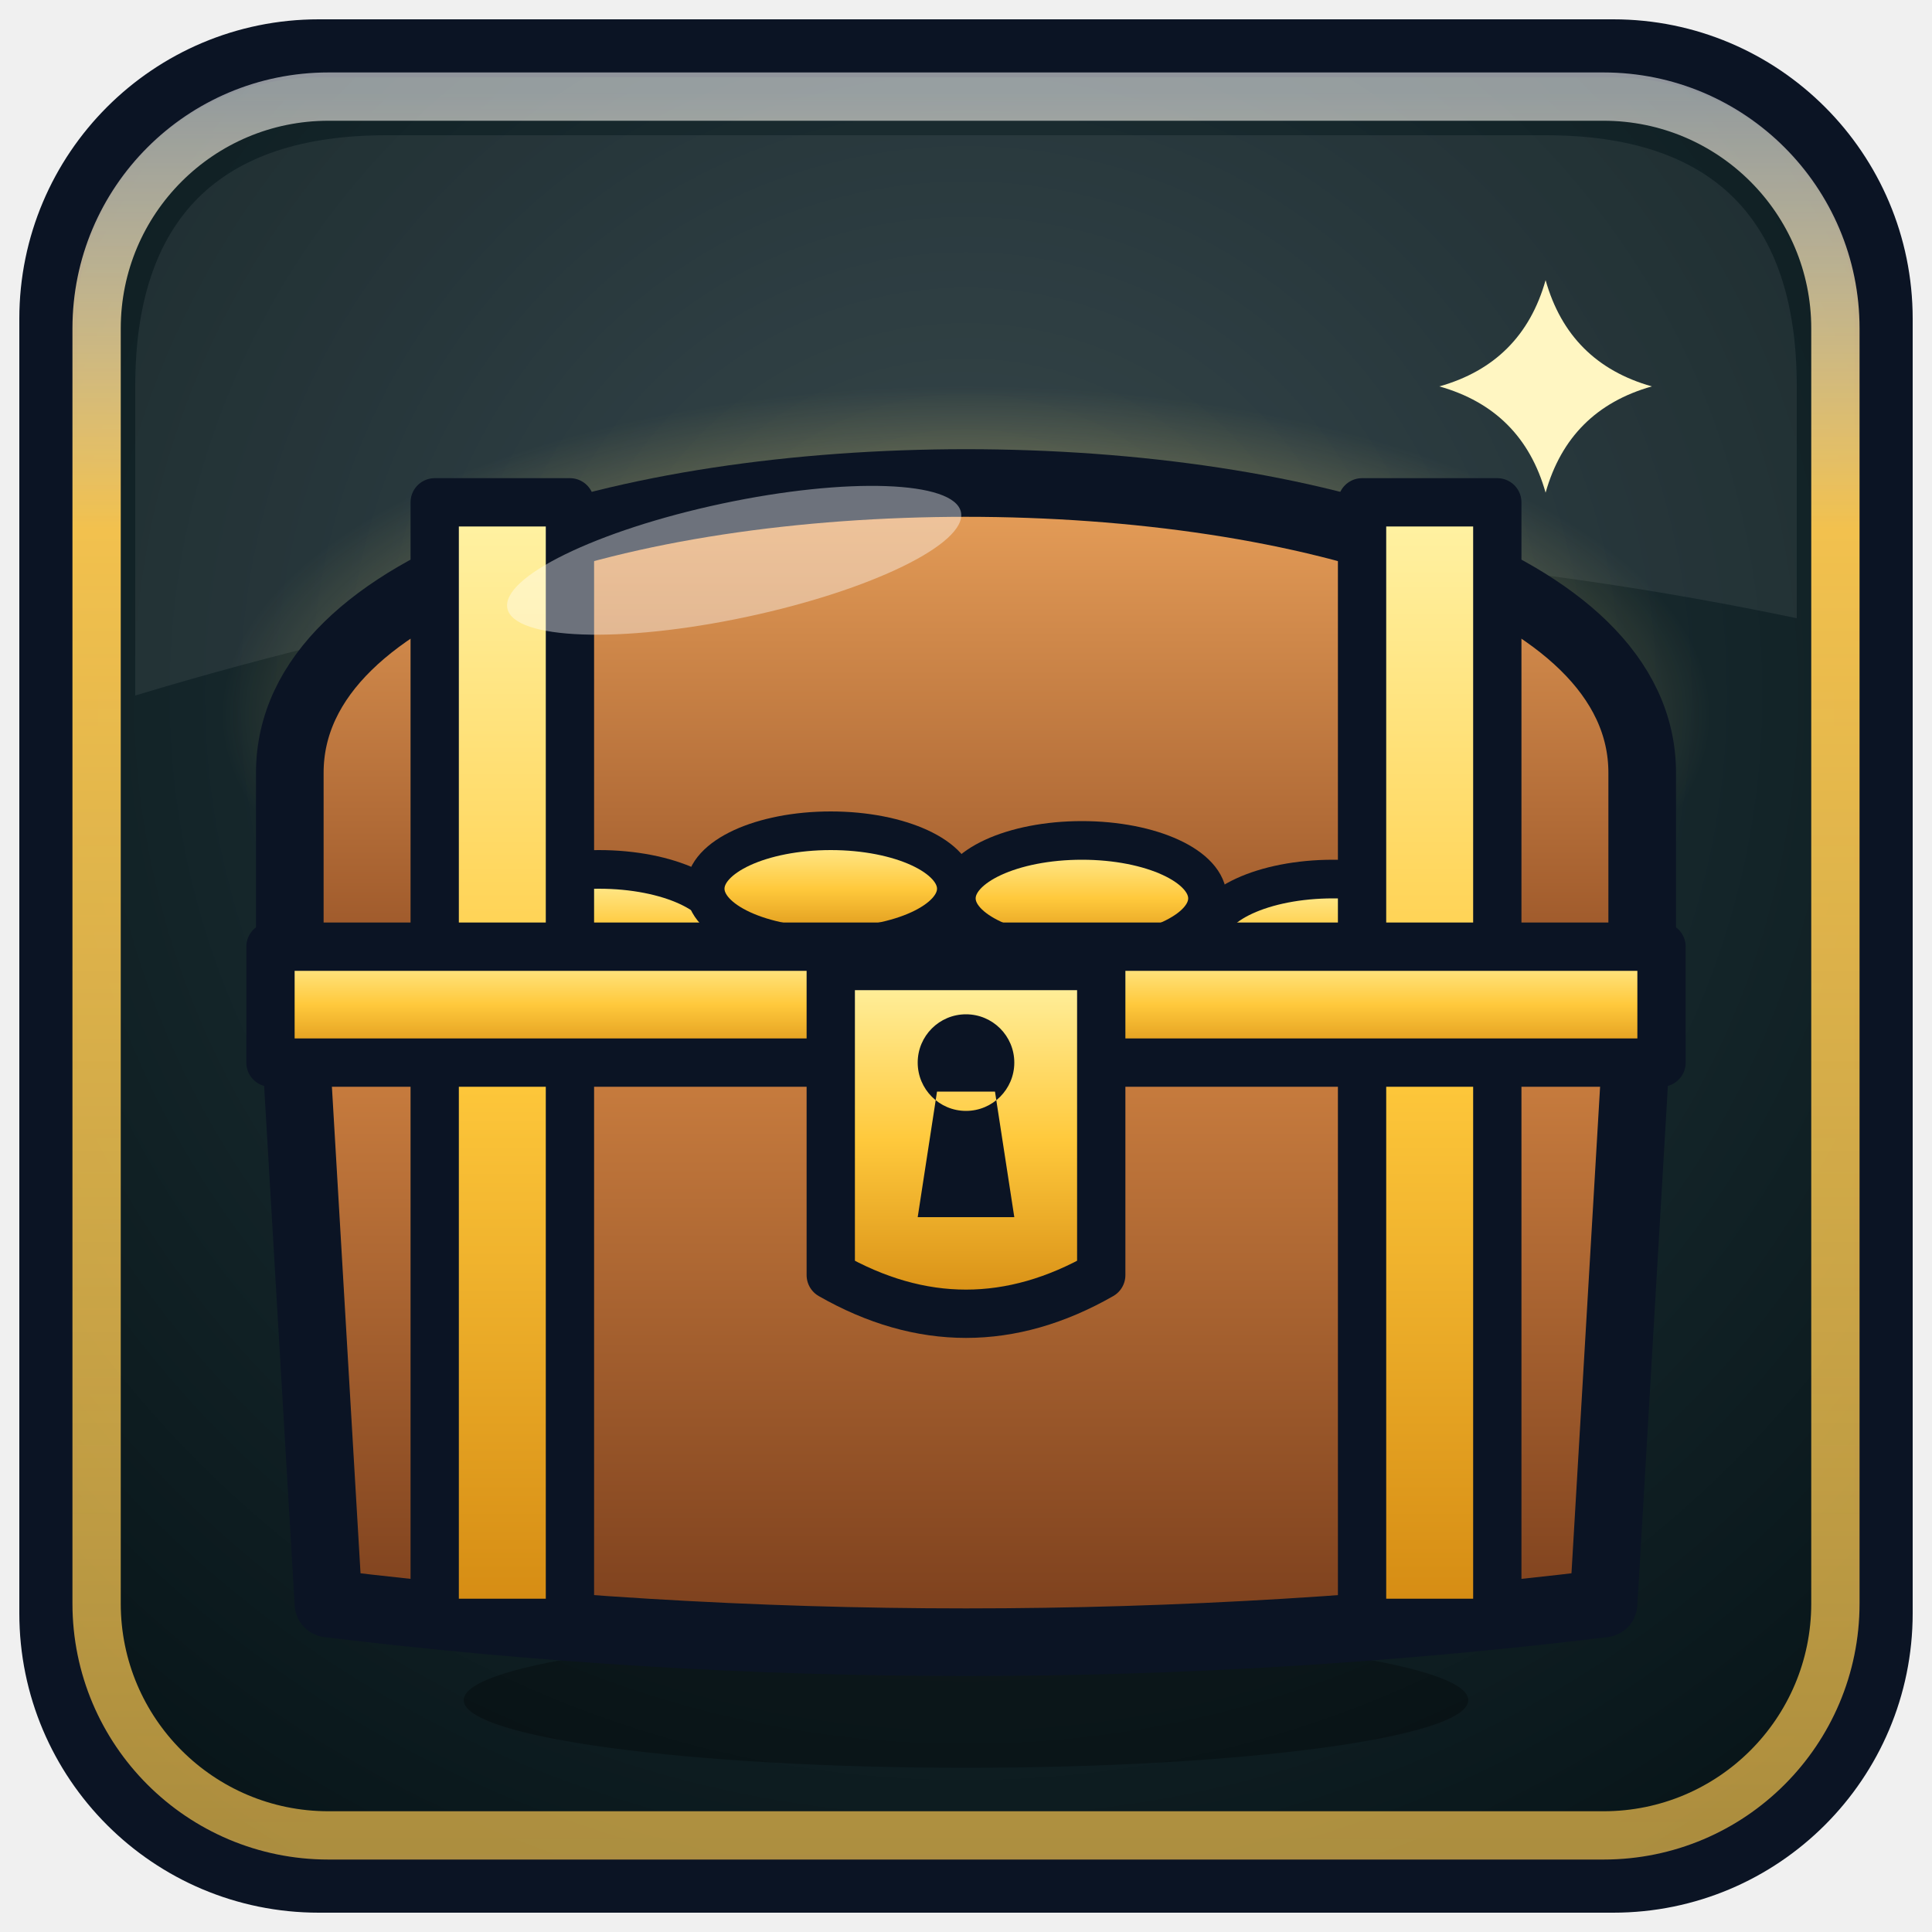
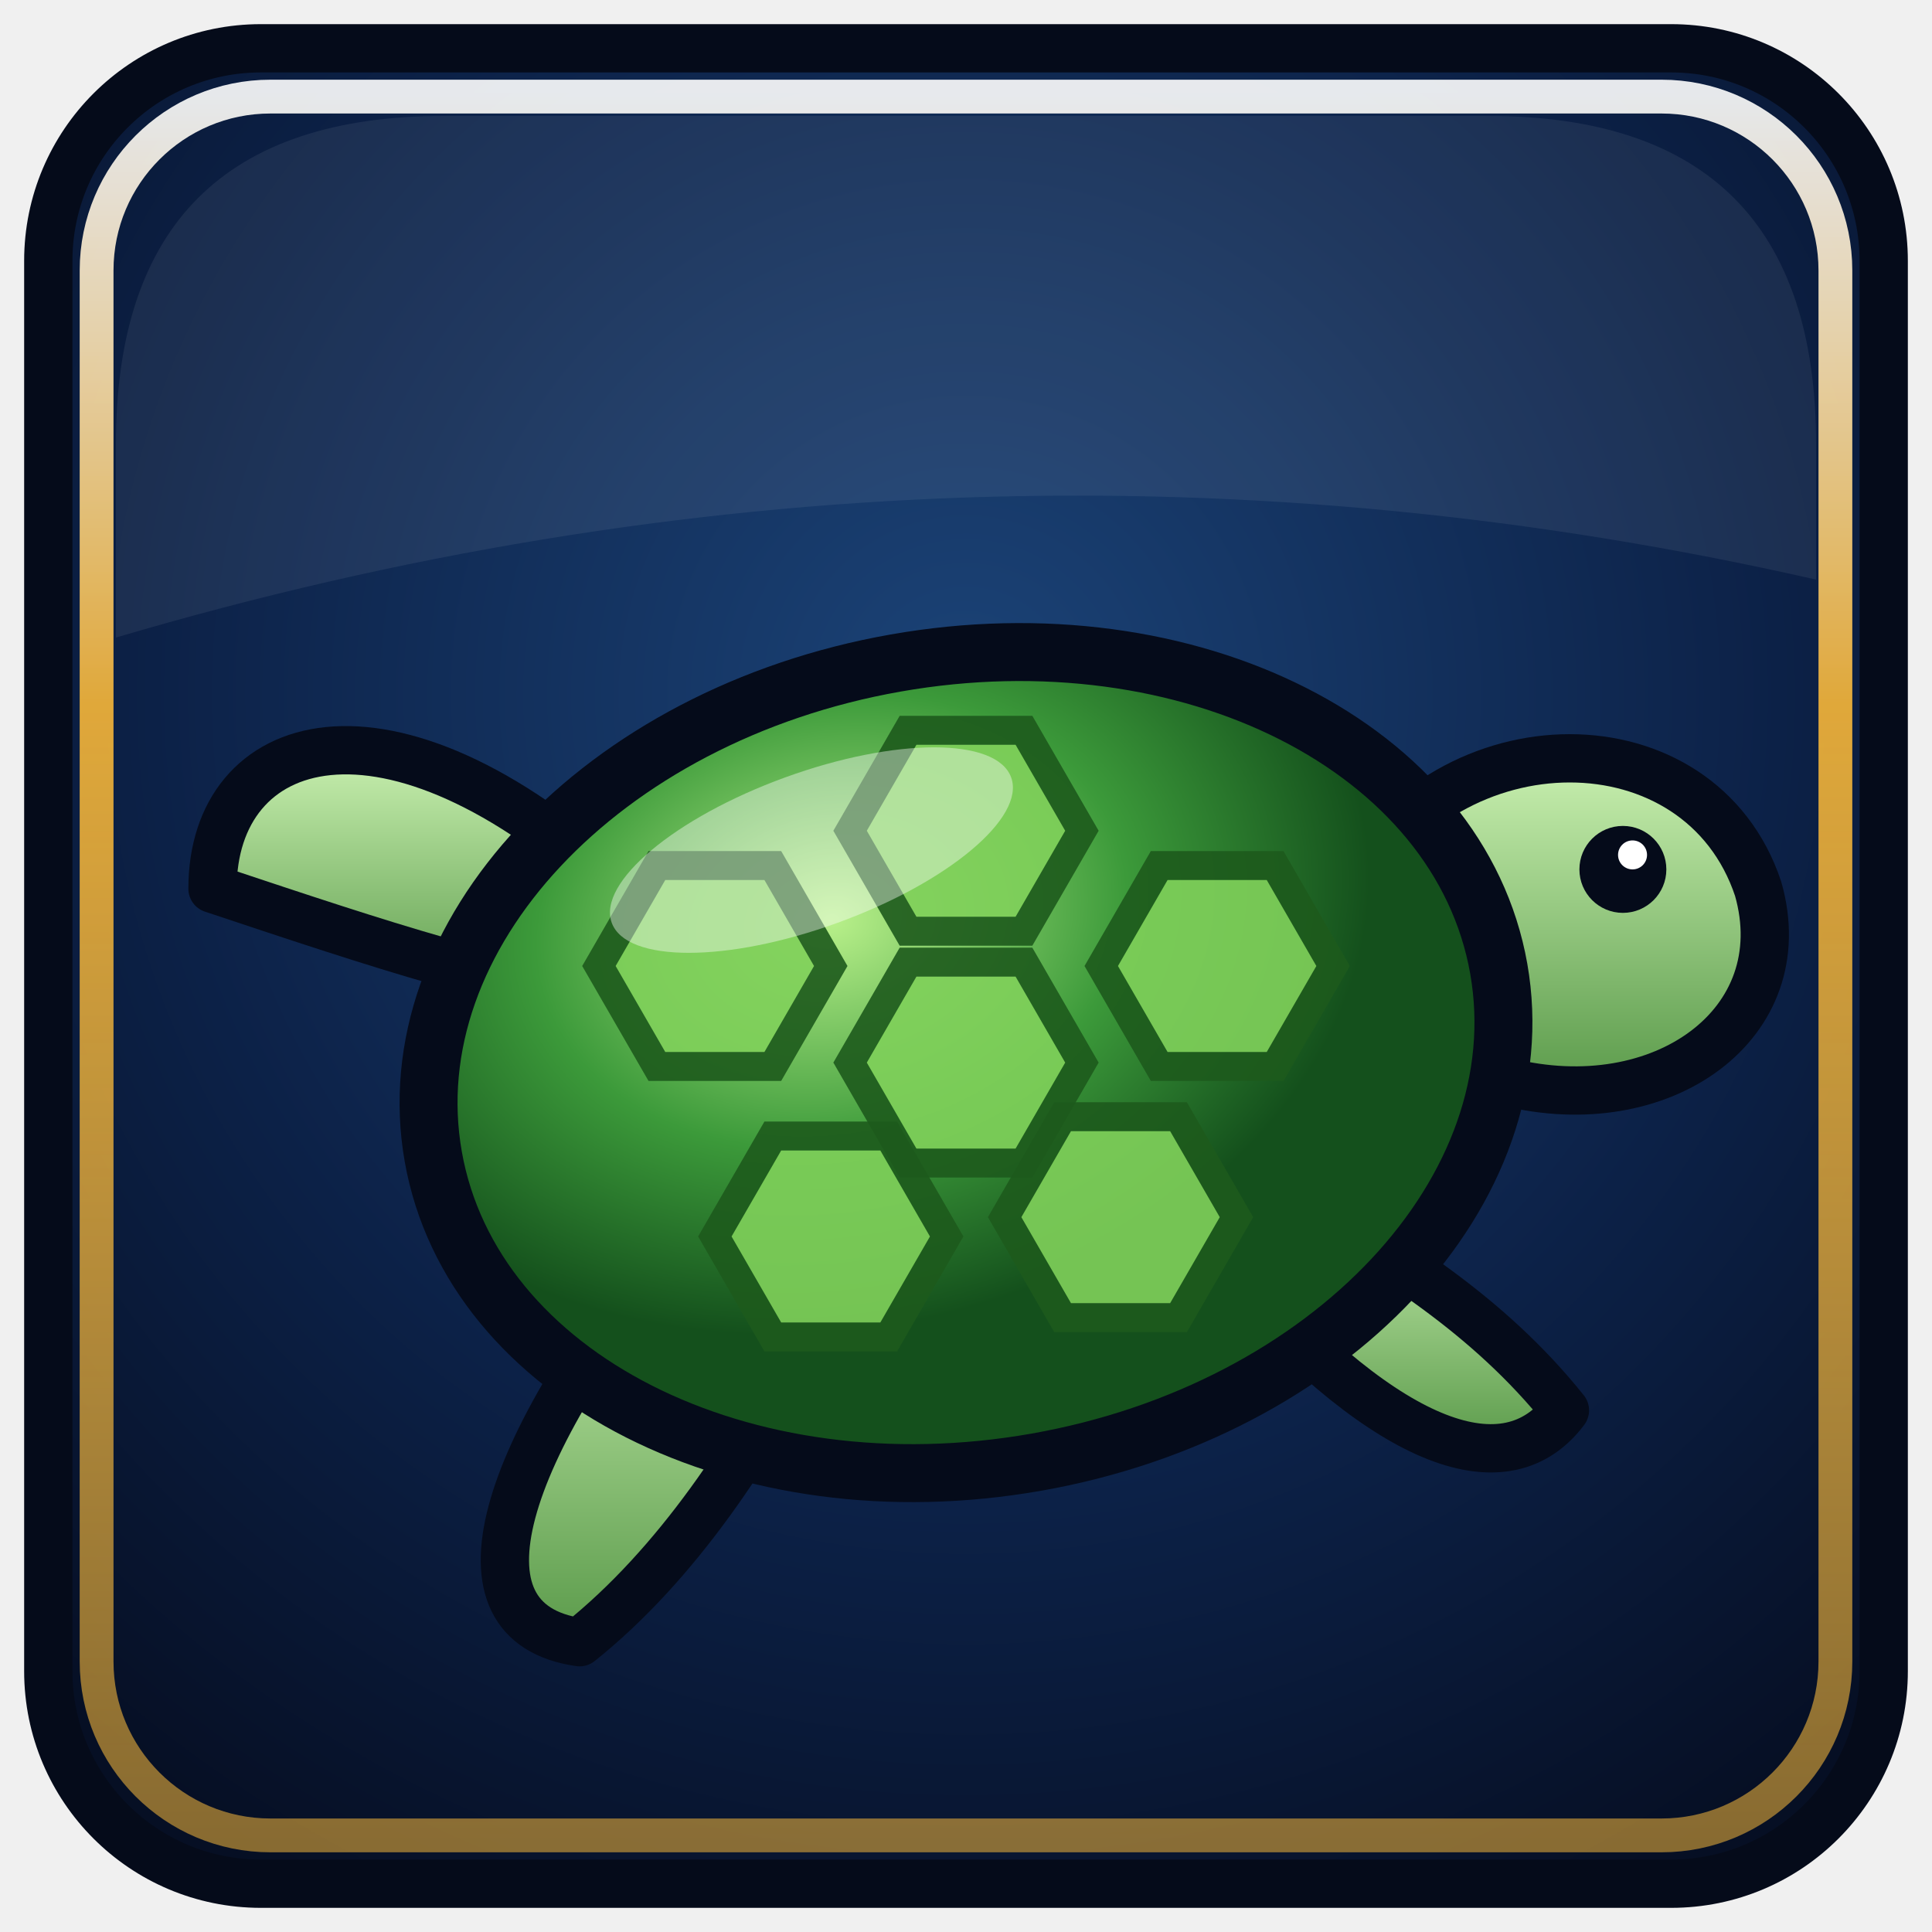
<svg xmlns="http://www.w3.org/2000/svg" width="340" height="340" viewBox="0 0 200 200">
  <defs>
-     <radialGradient id="tile" cx="0.5" cy="0.35" r="0.75">
-       <stop offset="0" stop-color="#2a3b40" />
-       <stop offset="0.6" stop-color="#132428" />
-       <stop offset="1" stop-color="#081519" />
+     <radialGradient id="navy" cx="0.5" cy="0.35" r="0.75">
+       <stop offset="0" stop-color="#1b4377" />
+       <stop offset="0.6" stop-color="#0c2147" />
+       <stop offset="1" stop-color="#060f24" />
    </radialGradient>
+     <linearGradient id="gold" x1="0" y1="0" x2="0" y2="1">
+       <stop offset="0" stop-color="#fff4c2" />
+       <stop offset="0.35" stop-color="#f2c14e" />
+       <stop offset="0.6" stop-color="#a8701c" />
+       <stop offset="0.8" stop-color="#f0b847" />
+       <stop offset="1" stop-color="#6b420c" />
+     </linearGradient>
    <linearGradient id="rim" x1="0" y1="0" x2="0" y2="1">
-       <stop offset="0" stop-color="#ffffff" stop-opacity="0.55" />
-       <stop offset="0.25" stop-color="#f2c14e" />
-       <stop offset="1" stop-color="#f2c14e" stop-opacity="0.7" />
+       <stop offset="0" stop-color="#ffffff" stop-opacity="0.9" />
+       <stop offset="0.35" stop-color="#e0a83a" />
+       <stop offset="1" stop-color="#e0a83a" stop-opacity="0.6" />
    </linearGradient>
-     <linearGradient id="wood" x1="0" y1="0" x2="0" y2="1">
-       <stop offset="0" stop-color="#d98a46" />
-       <stop offset="1" stop-color="#7a3e1c" />
+     <filter id="glow" x="-40%" y="-40%" width="180%" height="180%">
+       <feGaussianBlur stdDeviation="5" />
+     </filter>
+     <filter id="softGlow" x="-50%" y="-50%" width="200%" height="200%">
+       <feGaussianBlur stdDeviation="10" />
+     </filter>
+   </defs>
+   <rect x="5" y="5" width="190" height="190" rx="22" fill="url(#navy)" stroke="#050b1a" stroke-width="5" />
+   <path d="M12 46 Q12 12 46 12 L154 12 Q188 12 188 46 L188 60 Q100 40 12 66 Z" fill="#ffffff" opacity="0.07" />
+   <rect x="10" y="10" width="180" height="180" rx="18" fill="none" stroke="url(#rim)" stroke-width="3.5" />
+   <defs>
+     <radialGradient id="shell" cx="0.4" cy="0.3" r="0.5">
+       <stop offset="0" stop-color="#b8f08a" />
+       <stop offset="0.55" stop-color="#3c9a3a" />
+       <stop offset="1" stop-color="#14501c" />
+     </radialGradient>
+     <linearGradient id="skin" x1="0" y1="0" x2="0" y2="1">
+       <stop offset="0" stop-color="#c9f0b0" />
+       <stop offset="1" stop-color="#5a9a4a" />
    </linearGradient>
-     <linearGradient id="lid" x1="0" y1="0" x2="0" y2="1">
-       <stop offset="0" stop-color="#e8a05a" />
-       <stop offset="1" stop-color="#9a5528" />
-     </linearGradient>
-     <linearGradient id="gold" x1="0" y1="0" x2="0" y2="1">
-       <stop offset="0" stop-color="#fff3a6" />
-       <stop offset="0.5" stop-color="#ffc93c" />
-       <stop offset="1" stop-color="#d48a12" />
-     </linearGradient>
-     <radialGradient id="glow" cx="0.5" cy="0.5" r="0.5">
-       <stop offset="0" stop-color="#ffe27a" stop-opacity="0.9" />
-       <stop offset="1" stop-color="#ffe27a" stop-opacity="0" />
-     </radialGradient>
  </defs>
-   <rect x="5" y="5" width="190" height="190" rx="28" fill="url(#tile)" stroke="#0b1424" stroke-width="6" />
-   <rect x="10" y="10" width="180" height="180" rx="24" fill="none" stroke="url(#rim)" stroke-width="5" />
-   <path d="M14 40 Q14 14 40 14 L160 14 Q186 14 186 40 L186 64 Q100 46 14 72 Z" fill="#ffffff" opacity="0.07" />
-   <ellipse cx="100" cy="176" rx="52" ry="7" fill="#000000" opacity="0.28" />
-   <ellipse cx="100" cy="74" rx="78" ry="34" fill="url(#glow)" />
-   <path d="M30 98 L170 98 L166 166 Q100 174 34 166 Z" fill="url(#wood)" stroke="#0b1424" stroke-width="7" stroke-linejoin="round" />
-   <path d="M30 100 L30 80 C30 40 170 40 170 80 L170 100 Z" fill="url(#lid)" stroke="#0b1424" stroke-width="7" stroke-linejoin="round" />
-   <ellipse cx="62" cy="96" rx="13" ry="6" fill="url(#gold)" stroke="#0b1424" stroke-width="4" />
-   <ellipse cx="86" cy="92" rx="13" ry="6" fill="url(#gold)" stroke="#0b1424" stroke-width="4" />
-   <ellipse cx="112" cy="93" rx="13" ry="6" fill="url(#gold)" stroke="#0b1424" stroke-width="4" />
-   <ellipse cx="138" cy="97" rx="13" ry="6" fill="url(#gold)" stroke="#0b1424" stroke-width="4" />
-   <path d="M45 52 L59 52 L59 168 L45 168 Z" fill="url(#gold)" stroke="#0b1424" stroke-width="5" stroke-linejoin="round" />
-   <path d="M141 52 L155 52 L155 168 L141 168 Z" fill="url(#gold)" stroke="#0b1424" stroke-width="5" stroke-linejoin="round" />
-   <path d="M28 98 L172 98 L172 110 L28 110 Z" fill="url(#gold)" stroke="#0b1424" stroke-width="5" stroke-linejoin="round" />
-   <path d="M86 100 L114 100 L114 132 Q100 140 86 132 Z" fill="url(#gold)" stroke="#0b1424" stroke-width="5" stroke-linejoin="round" />
-   <path d="M100 110 m-5 0 a5 5 0 1 0 10 0 a5 5 0 1 0 -10 0 M97 113 L103 113 L105 126 L95 126 Z" fill="#0b1424" />
-   <ellipse cx="76" cy="58" rx="24" ry="6" fill="#ffffff" opacity="0.4" transform="rotate(-12 76 58)" />
-   <path d="M160 29 Q162.42 37.58 171 40 Q162.42 42.42 160 51 Q157.58 42.42 149 40 Q157.58 37.58 160 29 Z" fill="#fff6c2" />
+   <path d="M64 92 C40 70 22 76 22 92 C40 98 52 102 66 104" fill="url(#skin)" stroke="#050b1a" stroke-width="5" stroke-linejoin="round" />
+   <path d="M70 128 C52 150 46 168 60 170 C70 162 78 150 84 138" fill="url(#skin)" stroke="#050b1a" stroke-width="5" stroke-linejoin="round" />
+   <path d="M128 132 C144 150 156 154 162 146 C154 136 144 130 134 124" fill="url(#skin)" stroke="#050b1a" stroke-width="5" stroke-linejoin="round" />
+   <path d="M140 92 C150 74 176 74 182 92 C186 106 172 116 156 112 Z" fill="url(#skin)" stroke="#050b1a" stroke-width="5" />
+   <circle cx="168" cy="90" r="4.5" fill="#050b1a" />
+   <circle cx="169" cy="88.5" r="1.5" fill="#fff" />
+   <ellipse cx="100" cy="110" rx="56" ry="42" fill="url(#shell)" stroke="#050b1a" stroke-width="6" transform="rotate(-10 100 110)" />
+   <path d="M112.0 110.0 L106.0 99.6 L94.0 99.6 L88.0 110.0 L94.0 120.4 L106.0 120.4 Z" fill="#7fd05a" stroke="#1d5a1c" stroke-width="3" opacity="0.9" />
+   <path d="M86.0 100.0 L80.0 89.6 L68.0 89.6 L62.0 100.0 L68.0 110.4 L80.0 110.4 Z" fill="#7fd05a" stroke="#1d5a1c" stroke-width="3" opacity="0.9" />
+   <path d="M138.0 100.0 L132.0 89.6 L120.0 89.6 L114.0 100.0 L120.0 110.4 L132.0 110.4 Z" fill="#7fd05a" stroke="#1d5a1c" stroke-width="3" opacity="0.9" />
+   <path d="M98.0 128.0 L92.0 117.6 L80.0 117.6 L74.0 128.0 L80.0 138.4 L92.0 138.4 Z" fill="#7fd05a" stroke="#1d5a1c" stroke-width="3" opacity="0.9" />
+   <path d="M128.0 126.0 L122.0 115.6 L110.0 115.6 L104.0 126.0 L110.0 136.4 L122.0 136.4 Z" fill="#7fd05a" stroke="#1d5a1c" stroke-width="3" opacity="0.9" />
+   <path d="M112.0 86.0 L106.0 75.6 L94.0 75.6 L88.0 86.0 L94.0 96.4 L106.0 96.4 Z" fill="#7fd05a" stroke="#1d5a1c" stroke-width="3" opacity="0.9" />
+   <ellipse cx="84" cy="88" rx="22" ry="8" fill="#ffffff" opacity="0.4" transform="rotate(-20 84 88)" />
</svg>
